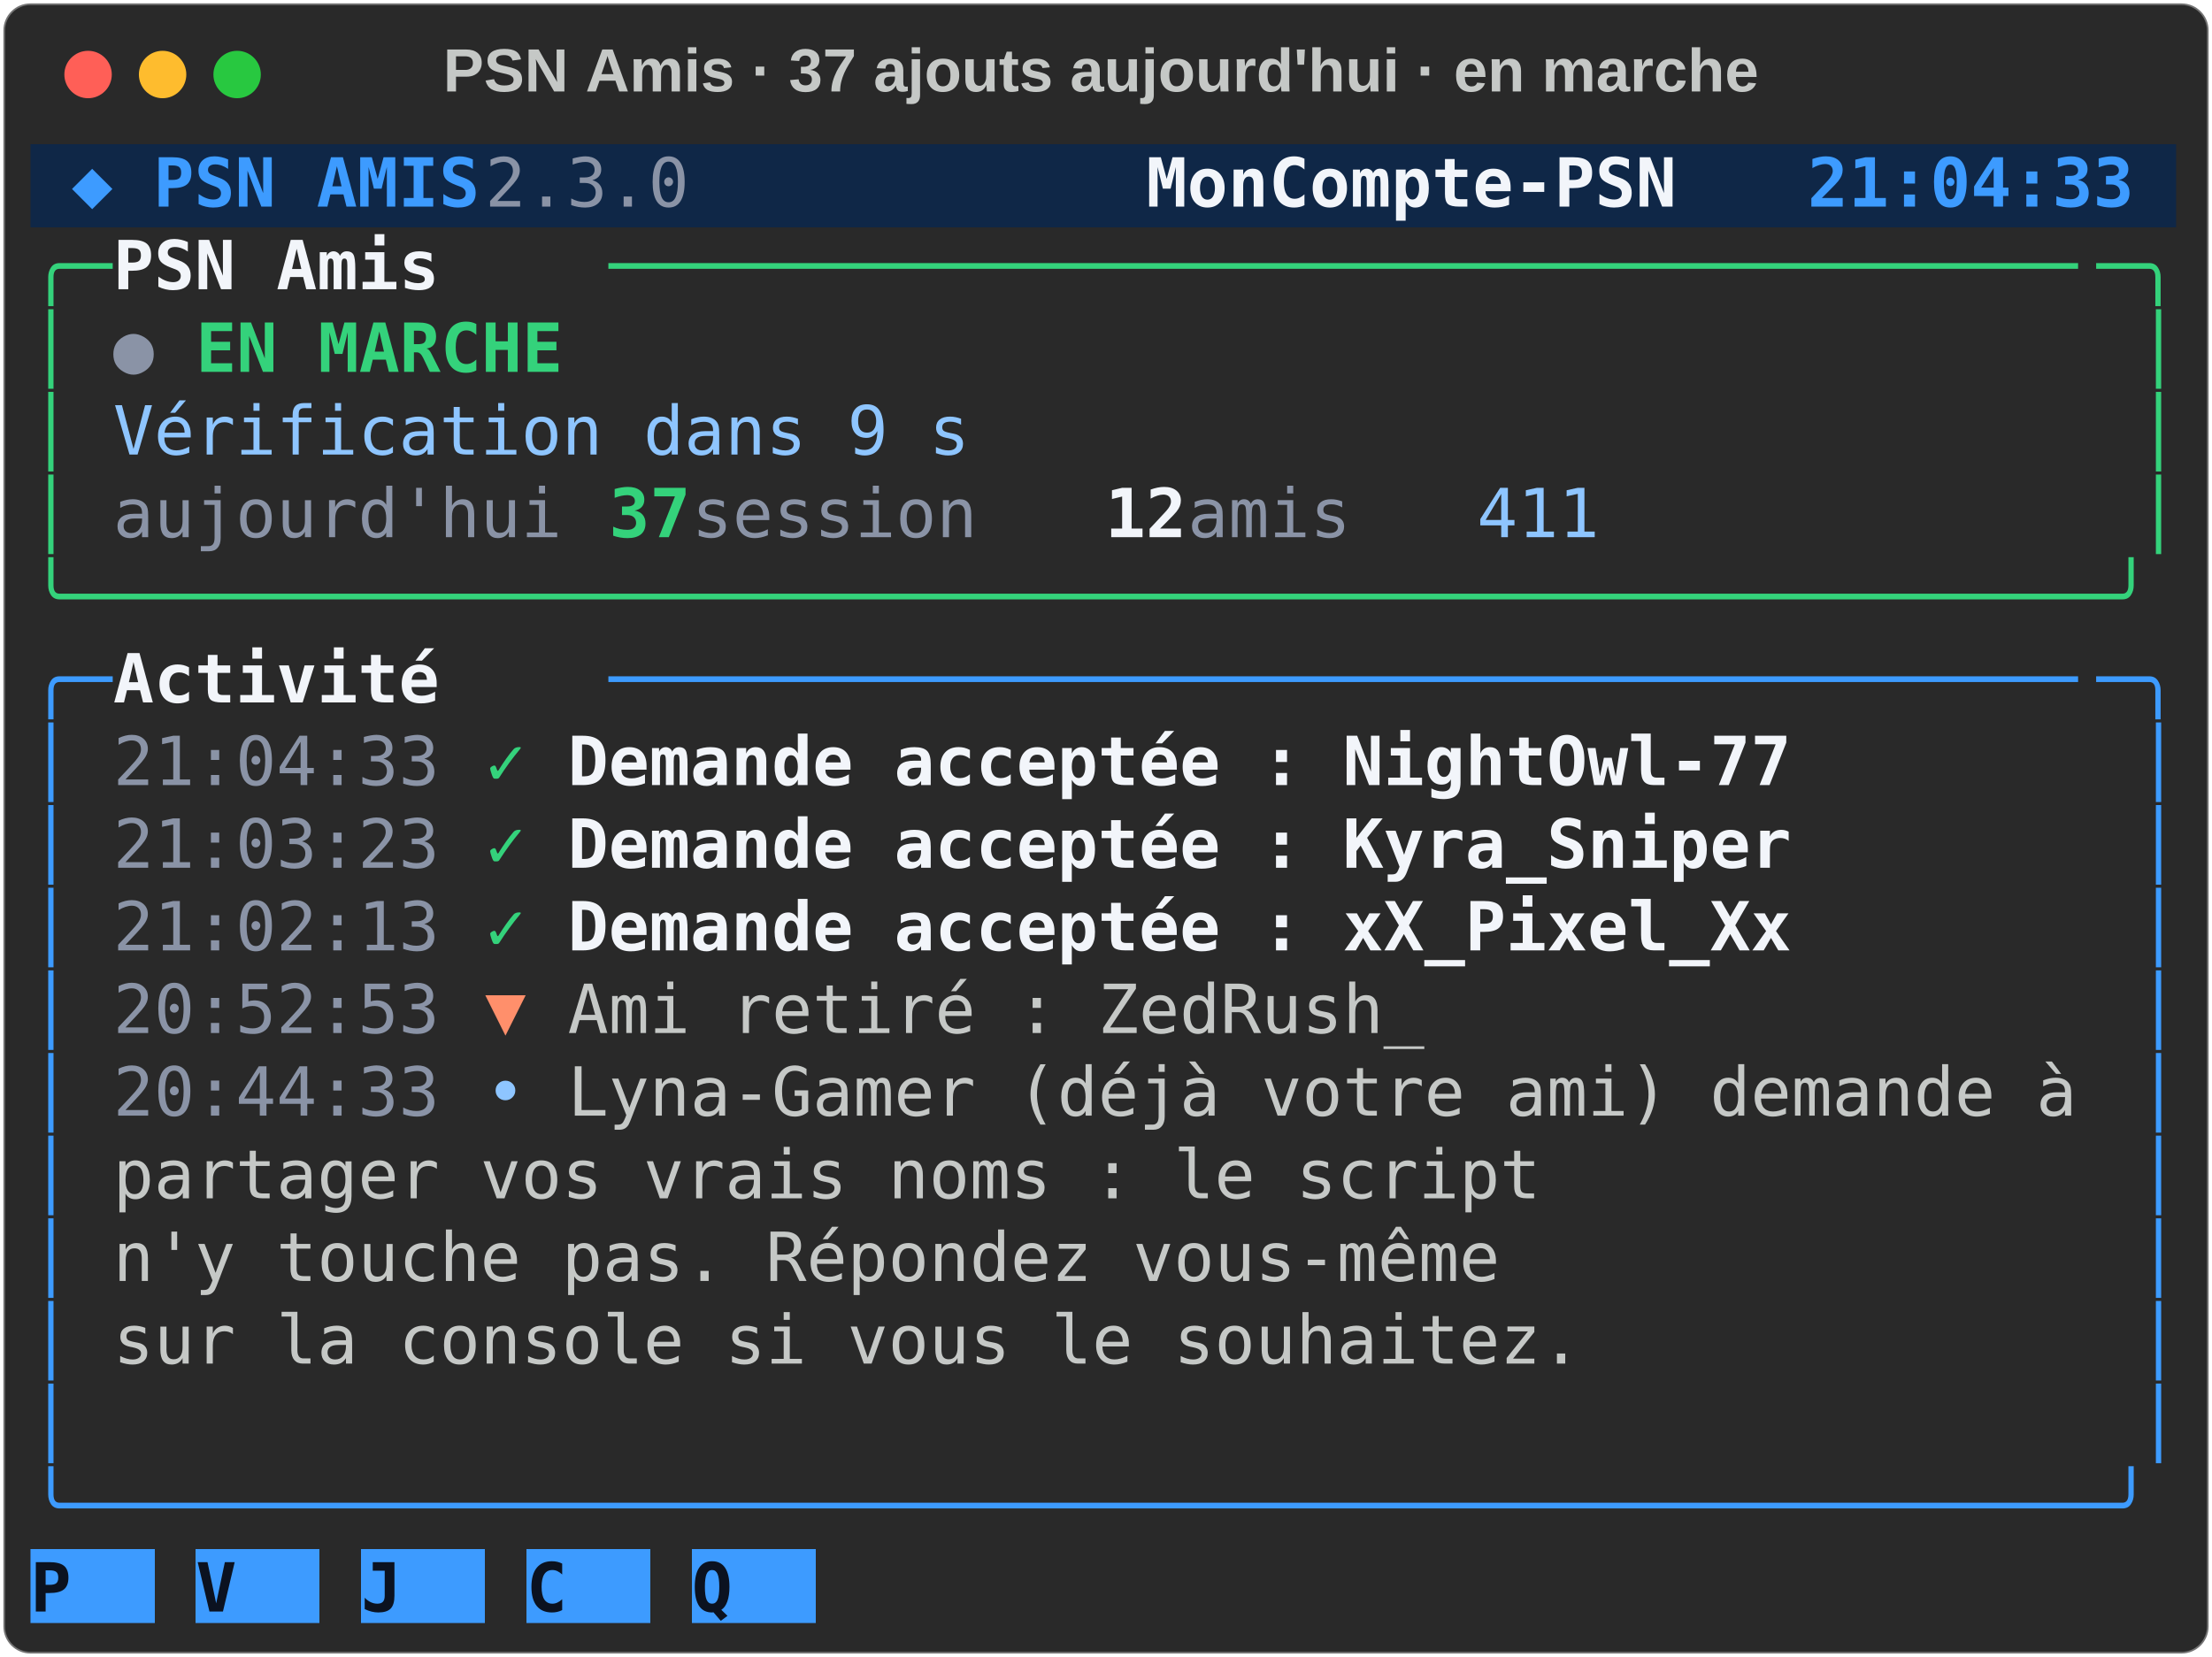
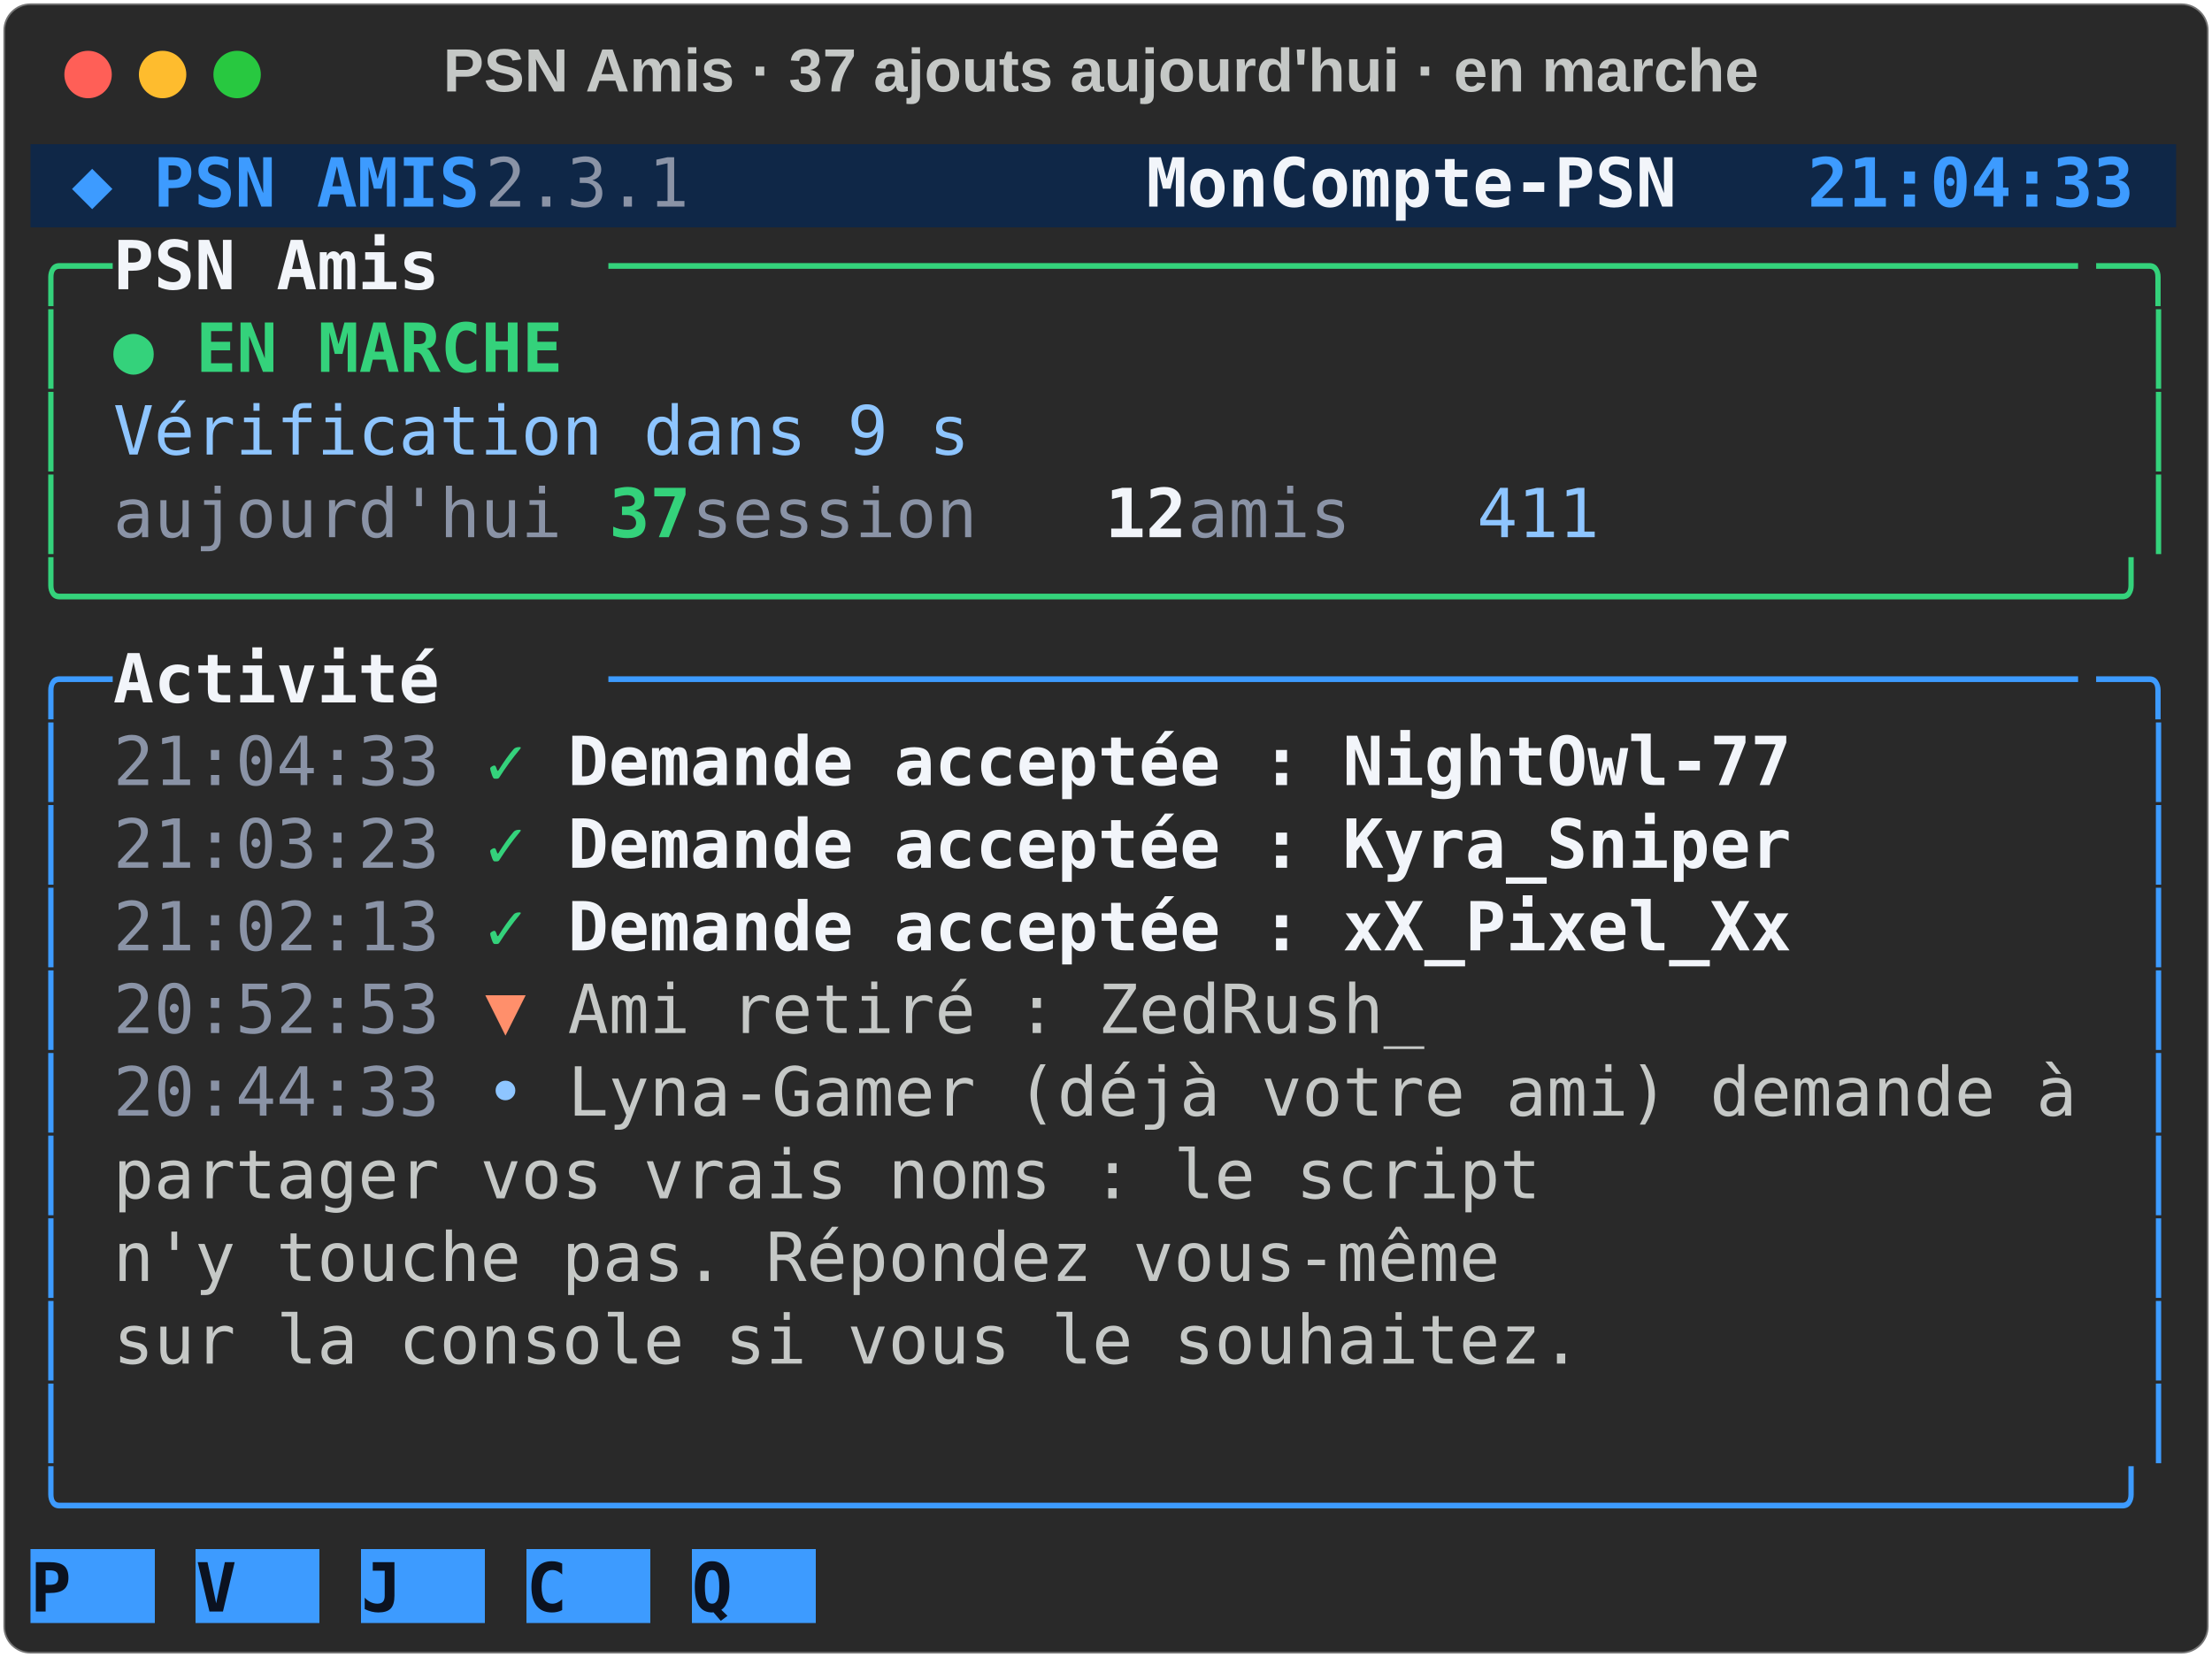
<svg xmlns="http://www.w3.org/2000/svg" class="rich-terminal" viewBox="0 0 653 489.2">
  <style>

    @font-face {
        font-family: "Fira Code";
        src: local("FiraCode-Regular"),
                url("https://cdnjs.cloudflare.com/ajax/libs/firacode/6.2.0/woff2/FiraCode-Regular.woff2") format("woff2"),
                url("https://cdnjs.cloudflare.com/ajax/libs/firacode/6.2.0/woff/FiraCode-Regular.woff") format("woff");
        font-style: normal;
        font-weight: 400;
    }
    @font-face {
        font-family: "Fira Code";
        src: local("FiraCode-Bold"),
                url("https://cdnjs.cloudflare.com/ajax/libs/firacode/6.2.0/woff2/FiraCode-Bold.woff2") format("woff2"),
                url("https://cdnjs.cloudflare.com/ajax/libs/firacode/6.2.0/woff/FiraCode-Bold.woff") format("woff");
        font-style: bold;
        font-weight: 700;
    }

-     .terminal-2318180802-matrix {
+     .terminal-3659965762-matrix {
        font-family: Fira Code, monospace;
        font-size: 20px;
        line-height: 24.4px;
        font-variant-east-asian: full-width;
    }

-     .terminal-2318180802-title {
+     .terminal-3659965762-title {
        font-size: 18px;
        font-weight: bold;
        font-family: arial;
    }

-     .terminal-2318180802-r1 { fill: #c5c8c6 }
- .terminal-2318180802-r2 { fill: #3d9bff;font-weight: bold }
- .terminal-2318180802-r3 { fill: #8a93a6 }
- .terminal-2318180802-r4 { fill: #f2f5fa;font-weight: bold }
- .terminal-2318180802-r5 { fill: #34d27b;font-weight: bold }
- .terminal-2318180802-r6 { fill: #8ec5ff }
- .terminal-2318180802-r7 { fill: #ff8f6b;font-weight: bold }
- .terminal-2318180802-r8 { fill: #0b1220;font-weight: bold }
+     .terminal-3659965762-r1 { fill: #c5c8c6 }
+ .terminal-3659965762-r2 { fill: #3d9bff;font-weight: bold }
+ .terminal-3659965762-r3 { fill: #8a93a6 }
+ .terminal-3659965762-r4 { fill: #f2f5fa;font-weight: bold }
+ .terminal-3659965762-r5 { fill: #34d27b;font-weight: bold }
+ .terminal-3659965762-r6 { fill: #8ec5ff }
+ .terminal-3659965762-r7 { fill: #ff8f6b;font-weight: bold }
+ .terminal-3659965762-r8 { fill: #0b1220;font-weight: bold }
    </style>
  <defs>
-     <clipPath id="terminal-2318180802-clip-terminal">
+     <clipPath id="terminal-3659965762-clip-terminal">
      <rect x="0" y="0" width="633.4" height="438.2" />
    </clipPath>
-     <clipPath id="terminal-2318180802-line-0">
+     <clipPath id="terminal-3659965762-line-0">
      <rect x="0" y="1.5" width="634.4" height="24.65" />
    </clipPath>
-     <clipPath id="terminal-2318180802-line-1">
+     <clipPath id="terminal-3659965762-line-1">
      <rect x="0" y="25.9" width="634.4" height="24.65" />
    </clipPath>
-     <clipPath id="terminal-2318180802-line-2">
+     <clipPath id="terminal-3659965762-line-2">
      <rect x="0" y="50.3" width="634.4" height="24.65" />
    </clipPath>
-     <clipPath id="terminal-2318180802-line-3">
+     <clipPath id="terminal-3659965762-line-3">
      <rect x="0" y="74.7" width="634.4" height="24.65" />
    </clipPath>
-     <clipPath id="terminal-2318180802-line-4">
+     <clipPath id="terminal-3659965762-line-4">
      <rect x="0" y="99.1" width="634.4" height="24.65" />
    </clipPath>
-     <clipPath id="terminal-2318180802-line-5">
+     <clipPath id="terminal-3659965762-line-5">
      <rect x="0" y="123.5" width="634.4" height="24.65" />
    </clipPath>
-     <clipPath id="terminal-2318180802-line-6">
+     <clipPath id="terminal-3659965762-line-6">
      <rect x="0" y="147.9" width="634.4" height="24.65" />
    </clipPath>
-     <clipPath id="terminal-2318180802-line-7">
+     <clipPath id="terminal-3659965762-line-7">
      <rect x="0" y="172.3" width="634.4" height="24.65" />
    </clipPath>
-     <clipPath id="terminal-2318180802-line-8">
+     <clipPath id="terminal-3659965762-line-8">
      <rect x="0" y="196.7" width="634.4" height="24.65" />
    </clipPath>
-     <clipPath id="terminal-2318180802-line-9">
+     <clipPath id="terminal-3659965762-line-9">
      <rect x="0" y="221.1" width="634.4" height="24.65" />
    </clipPath>
-     <clipPath id="terminal-2318180802-line-10">
+     <clipPath id="terminal-3659965762-line-10">
      <rect x="0" y="245.5" width="634.4" height="24.65" />
    </clipPath>
-     <clipPath id="terminal-2318180802-line-11">
+     <clipPath id="terminal-3659965762-line-11">
      <rect x="0" y="269.9" width="634.4" height="24.65" />
    </clipPath>
-     <clipPath id="terminal-2318180802-line-12">
+     <clipPath id="terminal-3659965762-line-12">
      <rect x="0" y="294.3" width="634.4" height="24.65" />
    </clipPath>
-     <clipPath id="terminal-2318180802-line-13">
+     <clipPath id="terminal-3659965762-line-13">
      <rect x="0" y="318.7" width="634.4" height="24.65" />
    </clipPath>
-     <clipPath id="terminal-2318180802-line-14">
+     <clipPath id="terminal-3659965762-line-14">
      <rect x="0" y="343.1" width="634.4" height="24.65" />
    </clipPath>
-     <clipPath id="terminal-2318180802-line-15">
+     <clipPath id="terminal-3659965762-line-15">
      <rect x="0" y="367.5" width="634.4" height="24.65" />
    </clipPath>
-     <clipPath id="terminal-2318180802-line-16">
+     <clipPath id="terminal-3659965762-line-16">
      <rect x="0" y="391.9" width="634.4" height="24.65" />
    </clipPath>
  </defs>
  <rect fill="#292929" stroke="rgba(255,255,255,0.35)" stroke-width="1" x="1" y="1" width="651" height="487.2" rx="8" />
-   <text class="terminal-2318180802-title" fill="#c5c8c6" text-anchor="middle" x="325" y="27">PSN Amis · 37 ajouts aujourd'hui · en marche</text>
+   <text class="terminal-3659965762-title" fill="#c5c8c6" text-anchor="middle" x="325" y="27">PSN Amis · 37 ajouts aujourd'hui · en marche</text>
  <g transform="translate(26,22)">
    <circle cx="0" cy="0" r="7" fill="#ff5f57" />
    <circle cx="22" cy="0" r="7" fill="#febc2e" />
    <circle cx="44" cy="0" r="7" fill="#28c840" />
  </g>
-   <g transform="translate(9, 41)" clip-path="url(#terminal-2318180802-clip-terminal)">
+   <g transform="translate(9, 41)" clip-path="url(#terminal-3659965762-clip-terminal)">
    <rect fill="#0f2747" x="0" y="1.5" width="12.2" height="24.65" shape-rendering="crispEdges" />
    <rect fill="#0f2747" x="12.2" y="1.5" width="122" height="24.65" shape-rendering="crispEdges" />
    <rect fill="#0f2747" x="134.2" y="1.5" width="73.2" height="24.65" shape-rendering="crispEdges" />
    <rect fill="#0f2747" x="207.4" y="1.5" width="122" height="24.65" shape-rendering="crispEdges" />
    <rect fill="#0f2747" x="329.4" y="1.5" width="158.6" height="24.65" shape-rendering="crispEdges" />
    <rect fill="#0f2747" x="488" y="1.5" width="36.6" height="24.65" shape-rendering="crispEdges" />
    <rect fill="#0f2747" x="524.6" y="1.5" width="97.6" height="24.65" shape-rendering="crispEdges" />
    <rect fill="#0f2747" x="622.2" y="1.5" width="12.2" height="24.65" shape-rendering="crispEdges" />
    <rect fill="#3d9bff" x="0" y="416.3" width="36.6" height="24.65" shape-rendering="crispEdges" />
    <rect fill="#3d9bff" x="48.8" y="416.3" width="36.6" height="24.65" shape-rendering="crispEdges" />
    <rect fill="#3d9bff" x="97.6" y="416.3" width="36.6" height="24.65" shape-rendering="crispEdges" />
    <rect fill="#3d9bff" x="146.4" y="416.3" width="36.6" height="24.65" shape-rendering="crispEdges" />
    <rect fill="#3d9bff" x="195.2" y="416.3" width="36.6" height="24.65" shape-rendering="crispEdges" />
-     <g class="terminal-2318180802-matrix">
-       <text class="terminal-2318180802-r2" x="12.2" y="20" textLength="122" clip-path="url(#terminal-2318180802-line-0)">◆ PSN AMIS</text>
-       <text class="terminal-2318180802-r3" x="134.2" y="20" textLength="73.2" clip-path="url(#terminal-2318180802-line-0)"> 2.3.0</text>
-       <text class="terminal-2318180802-r4" x="329.4" y="20" textLength="158.6" clip-path="url(#terminal-2318180802-line-0)">MonCompte-PSN</text>
-       <text class="terminal-2318180802-r2" x="524.6" y="20" textLength="97.6" clip-path="url(#terminal-2318180802-line-0)">21:04:33</text>
-       <text class="terminal-2318180802-r1" x="634.4" y="20" textLength="12.2" clip-path="url(#terminal-2318180802-line-0)">
- </text>
-       <text class="terminal-2318180802-r5" x="0" y="44.4" textLength="24.4" clip-path="url(#terminal-2318180802-line-1)">╭─</text>
-       <text class="terminal-2318180802-r4" x="24.4" y="44.4" textLength="146.4" clip-path="url(#terminal-2318180802-line-1)">  PSN Amis  </text>
-       <text class="terminal-2318180802-r5" x="170.8" y="44.4" textLength="439.2" clip-path="url(#terminal-2318180802-line-1)">────────────────────────────────────</text>
-       <text class="terminal-2318180802-r5" x="610" y="44.4" textLength="24.4" clip-path="url(#terminal-2318180802-line-1)">─╮</text>
-       <text class="terminal-2318180802-r1" x="634.4" y="44.4" textLength="12.2" clip-path="url(#terminal-2318180802-line-1)">
- </text>
-       <text class="terminal-2318180802-r5" x="0" y="68.8" textLength="12.2" clip-path="url(#terminal-2318180802-line-2)">│</text>
-       <text class="terminal-2318180802-r3" x="24.4" y="68.8" textLength="24.4" clip-path="url(#terminal-2318180802-line-2)">● </text>
-       <text class="terminal-2318180802-r5" x="48.8" y="68.8" textLength="109.8" clip-path="url(#terminal-2318180802-line-2)">EN MARCHE</text>
-       <text class="terminal-2318180802-r5" x="622.2" y="68.8" textLength="12.2" clip-path="url(#terminal-2318180802-line-2)">│</text>
-       <text class="terminal-2318180802-r1" x="634.4" y="68.8" textLength="12.2" clip-path="url(#terminal-2318180802-line-2)">
- </text>
-       <text class="terminal-2318180802-r5" x="0" y="93.2" textLength="12.2" clip-path="url(#terminal-2318180802-line-3)">│</text>
-       <text class="terminal-2318180802-r6" x="24.4" y="93.2" textLength="256.2" clip-path="url(#terminal-2318180802-line-3)">Vérification dans 9 s</text>
-       <text class="terminal-2318180802-r5" x="622.2" y="93.2" textLength="12.2" clip-path="url(#terminal-2318180802-line-3)">│</text>
-       <text class="terminal-2318180802-r1" x="634.4" y="93.2" textLength="12.2" clip-path="url(#terminal-2318180802-line-3)">
- </text>
-       <text class="terminal-2318180802-r5" x="0" y="117.6" textLength="12.2" clip-path="url(#terminal-2318180802-line-4)">│</text>
-       <text class="terminal-2318180802-r3" x="24.4" y="117.6" textLength="146.4" clip-path="url(#terminal-2318180802-line-4)">aujourd'hui </text>
-       <text class="terminal-2318180802-r5" x="170.8" y="117.6" textLength="24.4" clip-path="url(#terminal-2318180802-line-4)">37</text>
-       <text class="terminal-2318180802-r3" x="195.2" y="117.6" textLength="122" clip-path="url(#terminal-2318180802-line-4)">  session </text>
-       <text class="terminal-2318180802-r4" x="317.2" y="117.6" textLength="24.4" clip-path="url(#terminal-2318180802-line-4)">12</text>
-       <text class="terminal-2318180802-r3" x="341.6" y="117.6" textLength="85.4" clip-path="url(#terminal-2318180802-line-4)">  amis </text>
-       <text class="terminal-2318180802-r6" x="427" y="117.6" textLength="36.6" clip-path="url(#terminal-2318180802-line-4)">411</text>
-       <text class="terminal-2318180802-r5" x="622.2" y="117.6" textLength="12.2" clip-path="url(#terminal-2318180802-line-4)">│</text>
-       <text class="terminal-2318180802-r1" x="634.4" y="117.6" textLength="12.2" clip-path="url(#terminal-2318180802-line-4)">
- </text>
-       <text class="terminal-2318180802-r5" x="0" y="142" textLength="634.4" clip-path="url(#terminal-2318180802-line-5)">╰──────────────────────────────────────────────────╯</text>
-       <text class="terminal-2318180802-r1" x="634.4" y="142" textLength="12.2" clip-path="url(#terminal-2318180802-line-5)">
- </text>
-       <text class="terminal-2318180802-r2" x="0" y="166.4" textLength="24.4" clip-path="url(#terminal-2318180802-line-6)">╭─</text>
-       <text class="terminal-2318180802-r4" x="24.4" y="166.4" textLength="146.4" clip-path="url(#terminal-2318180802-line-6)">  Activité  </text>
-       <text class="terminal-2318180802-r2" x="170.8" y="166.4" textLength="439.2" clip-path="url(#terminal-2318180802-line-6)">────────────────────────────────────</text>
-       <text class="terminal-2318180802-r2" x="610" y="166.4" textLength="24.4" clip-path="url(#terminal-2318180802-line-6)">─╮</text>
-       <text class="terminal-2318180802-r1" x="634.4" y="166.4" textLength="12.2" clip-path="url(#terminal-2318180802-line-6)">
- </text>
-       <text class="terminal-2318180802-r2" x="0" y="190.8" textLength="12.2" clip-path="url(#terminal-2318180802-line-7)">│</text>
-       <text class="terminal-2318180802-r3" x="24.4" y="190.8" textLength="109.8" clip-path="url(#terminal-2318180802-line-7)">21:04:33 </text>
-       <text class="terminal-2318180802-r5" x="134.2" y="190.8" textLength="24.4" clip-path="url(#terminal-2318180802-line-7)">✓ </text>
-       <text class="terminal-2318180802-r4" x="158.6" y="190.8" textLength="366" clip-path="url(#terminal-2318180802-line-7)">Demande acceptée : NightOwl-77</text>
-       <text class="terminal-2318180802-r2" x="622.2" y="190.8" textLength="12.2" clip-path="url(#terminal-2318180802-line-7)">│</text>
-       <text class="terminal-2318180802-r1" x="634.4" y="190.8" textLength="12.2" clip-path="url(#terminal-2318180802-line-7)">
- </text>
-       <text class="terminal-2318180802-r2" x="0" y="215.2" textLength="12.2" clip-path="url(#terminal-2318180802-line-8)">│</text>
-       <text class="terminal-2318180802-r3" x="24.4" y="215.2" textLength="109.8" clip-path="url(#terminal-2318180802-line-8)">21:03:23 </text>
-       <text class="terminal-2318180802-r5" x="134.2" y="215.2" textLength="24.4" clip-path="url(#terminal-2318180802-line-8)">✓ </text>
-       <text class="terminal-2318180802-r4" x="158.6" y="215.2" textLength="366" clip-path="url(#terminal-2318180802-line-8)">Demande acceptée : Kyra_Sniper</text>
-       <text class="terminal-2318180802-r2" x="622.2" y="215.2" textLength="12.2" clip-path="url(#terminal-2318180802-line-8)">│</text>
-       <text class="terminal-2318180802-r1" x="634.4" y="215.2" textLength="12.2" clip-path="url(#terminal-2318180802-line-8)">
- </text>
-       <text class="terminal-2318180802-r2" x="0" y="239.6" textLength="12.2" clip-path="url(#terminal-2318180802-line-9)">│</text>
-       <text class="terminal-2318180802-r3" x="24.4" y="239.6" textLength="109.8" clip-path="url(#terminal-2318180802-line-9)">21:02:13 </text>
-       <text class="terminal-2318180802-r5" x="134.2" y="239.6" textLength="24.4" clip-path="url(#terminal-2318180802-line-9)">✓ </text>
-       <text class="terminal-2318180802-r4" x="158.6" y="239.6" textLength="366" clip-path="url(#terminal-2318180802-line-9)">Demande acceptée : xX_Pixel_Xx</text>
-       <text class="terminal-2318180802-r2" x="622.2" y="239.6" textLength="12.2" clip-path="url(#terminal-2318180802-line-9)">│</text>
-       <text class="terminal-2318180802-r1" x="634.4" y="239.6" textLength="12.2" clip-path="url(#terminal-2318180802-line-9)">
- </text>
-       <text class="terminal-2318180802-r2" x="0" y="264" textLength="12.2" clip-path="url(#terminal-2318180802-line-10)">│</text>
-       <text class="terminal-2318180802-r3" x="24.4" y="264" textLength="109.8" clip-path="url(#terminal-2318180802-line-10)">20:52:53 </text>
-       <text class="terminal-2318180802-r7" x="134.2" y="264" textLength="24.4" clip-path="url(#terminal-2318180802-line-10)">▼ </text>
-       <text class="terminal-2318180802-r1" x="158.6" y="264" textLength="256.2" clip-path="url(#terminal-2318180802-line-10)">Ami retiré : ZedRush_</text>
-       <text class="terminal-2318180802-r2" x="622.2" y="264" textLength="12.2" clip-path="url(#terminal-2318180802-line-10)">│</text>
-       <text class="terminal-2318180802-r1" x="634.4" y="264" textLength="12.2" clip-path="url(#terminal-2318180802-line-10)">
- </text>
-       <text class="terminal-2318180802-r2" x="0" y="288.4" textLength="12.2" clip-path="url(#terminal-2318180802-line-11)">│</text>
-       <text class="terminal-2318180802-r3" x="24.4" y="288.4" textLength="109.8" clip-path="url(#terminal-2318180802-line-11)">20:44:33 </text>
-       <text class="terminal-2318180802-r6" x="134.2" y="288.4" textLength="24.4" clip-path="url(#terminal-2318180802-line-11)">• </text>
-       <text class="terminal-2318180802-r1" x="158.6" y="288.4" textLength="451.4" clip-path="url(#terminal-2318180802-line-11)">Lyna-Gamer (déjà votre ami) demande à</text>
-       <text class="terminal-2318180802-r2" x="622.2" y="288.4" textLength="12.2" clip-path="url(#terminal-2318180802-line-11)">│</text>
-       <text class="terminal-2318180802-r1" x="634.4" y="288.4" textLength="12.2" clip-path="url(#terminal-2318180802-line-11)">
- </text>
-       <text class="terminal-2318180802-r2" x="0" y="312.8" textLength="12.2" clip-path="url(#terminal-2318180802-line-12)">│</text>
-       <text class="terminal-2318180802-r1" x="24.4" y="312.8" textLength="573.4" clip-path="url(#terminal-2318180802-line-12)">           partager vos vrais noms : le script </text>
-       <text class="terminal-2318180802-r2" x="622.2" y="312.8" textLength="12.2" clip-path="url(#terminal-2318180802-line-12)">│</text>
-       <text class="terminal-2318180802-r1" x="634.4" y="312.8" textLength="12.2" clip-path="url(#terminal-2318180802-line-12)">
- </text>
-       <text class="terminal-2318180802-r2" x="0" y="337.2" textLength="12.2" clip-path="url(#terminal-2318180802-line-13)">│</text>
-       <text class="terminal-2318180802-r1" x="24.4" y="337.2" textLength="561.2" clip-path="url(#terminal-2318180802-line-13)">           n'y touche pas. Répondez vous-même </text>
-       <text class="terminal-2318180802-r2" x="622.2" y="337.2" textLength="12.2" clip-path="url(#terminal-2318180802-line-13)">│</text>
-       <text class="terminal-2318180802-r1" x="634.4" y="337.2" textLength="12.2" clip-path="url(#terminal-2318180802-line-13)">
- </text>
-       <text class="terminal-2318180802-r2" x="0" y="361.6" textLength="12.2" clip-path="url(#terminal-2318180802-line-14)">│</text>
-       <text class="terminal-2318180802-r1" x="24.4" y="361.6" textLength="573.4" clip-path="url(#terminal-2318180802-line-14)">           sur la console si vous le souhaitez.</text>
-       <text class="terminal-2318180802-r2" x="622.2" y="361.6" textLength="12.2" clip-path="url(#terminal-2318180802-line-14)">│</text>
-       <text class="terminal-2318180802-r1" x="634.4" y="361.6" textLength="12.2" clip-path="url(#terminal-2318180802-line-14)">
- </text>
-       <text class="terminal-2318180802-r2" x="0" y="386" textLength="12.2" clip-path="url(#terminal-2318180802-line-15)">│</text>
-       <text class="terminal-2318180802-r2" x="622.2" y="386" textLength="12.2" clip-path="url(#terminal-2318180802-line-15)">│</text>
-       <text class="terminal-2318180802-r1" x="634.4" y="386" textLength="12.2" clip-path="url(#terminal-2318180802-line-15)">
- </text>
-       <text class="terminal-2318180802-r2" x="0" y="410.4" textLength="634.4" clip-path="url(#terminal-2318180802-line-16)">╰──────────────────────────────────────────────────╯</text>
-       <text class="terminal-2318180802-r1" x="634.4" y="410.4" textLength="12.2" clip-path="url(#terminal-2318180802-line-16)">
- </text>
-       <text class="terminal-2318180802-r8" x="0" y="434.8" textLength="36.6" clip-path="url(#terminal-2318180802-line-17)"> P </text>
-       <text class="terminal-2318180802-r8" x="48.8" y="434.8" textLength="36.6" clip-path="url(#terminal-2318180802-line-17)"> V </text>
-       <text class="terminal-2318180802-r8" x="97.6" y="434.8" textLength="36.6" clip-path="url(#terminal-2318180802-line-17)"> J </text>
-       <text class="terminal-2318180802-r8" x="146.4" y="434.8" textLength="36.6" clip-path="url(#terminal-2318180802-line-17)"> C </text>
-       <text class="terminal-2318180802-r8" x="195.2" y="434.8" textLength="36.6" clip-path="url(#terminal-2318180802-line-17)"> Q </text>
-       <text class="terminal-2318180802-r1" x="634.4" y="434.8" textLength="12.2" clip-path="url(#terminal-2318180802-line-17)">
+     <g class="terminal-3659965762-matrix">
+       <text class="terminal-3659965762-r2" x="12.2" y="20" textLength="122" clip-path="url(#terminal-3659965762-line-0)">◆ PSN AMIS</text>
+       <text class="terminal-3659965762-r3" x="134.2" y="20" textLength="73.2" clip-path="url(#terminal-3659965762-line-0)"> 2.3.1</text>
+       <text class="terminal-3659965762-r4" x="329.4" y="20" textLength="158.6" clip-path="url(#terminal-3659965762-line-0)">MonCompte-PSN</text>
+       <text class="terminal-3659965762-r2" x="524.6" y="20" textLength="97.6" clip-path="url(#terminal-3659965762-line-0)">21:04:33</text>
+       <text class="terminal-3659965762-r1" x="634.4" y="20" textLength="12.2" clip-path="url(#terminal-3659965762-line-0)">
+ </text>
+       <text class="terminal-3659965762-r5" x="0" y="44.4" textLength="24.4" clip-path="url(#terminal-3659965762-line-1)">╭─</text>
+       <text class="terminal-3659965762-r4" x="24.4" y="44.4" textLength="146.4" clip-path="url(#terminal-3659965762-line-1)">  PSN Amis  </text>
+       <text class="terminal-3659965762-r5" x="170.8" y="44.4" textLength="439.2" clip-path="url(#terminal-3659965762-line-1)">────────────────────────────────────</text>
+       <text class="terminal-3659965762-r5" x="610" y="44.4" textLength="24.4" clip-path="url(#terminal-3659965762-line-1)">─╮</text>
+       <text class="terminal-3659965762-r1" x="634.4" y="44.4" textLength="12.2" clip-path="url(#terminal-3659965762-line-1)">
+ </text>
+       <text class="terminal-3659965762-r5" x="0" y="68.8" textLength="12.2" clip-path="url(#terminal-3659965762-line-2)">│</text>
+       <text class="terminal-3659965762-r5" x="24.4" y="68.8" textLength="24.4" clip-path="url(#terminal-3659965762-line-2)">● </text>
+       <text class="terminal-3659965762-r5" x="48.8" y="68.8" textLength="109.8" clip-path="url(#terminal-3659965762-line-2)">EN MARCHE</text>
+       <text class="terminal-3659965762-r5" x="622.2" y="68.8" textLength="12.2" clip-path="url(#terminal-3659965762-line-2)">│</text>
+       <text class="terminal-3659965762-r1" x="634.4" y="68.8" textLength="12.2" clip-path="url(#terminal-3659965762-line-2)">
+ </text>
+       <text class="terminal-3659965762-r5" x="0" y="93.2" textLength="12.2" clip-path="url(#terminal-3659965762-line-3)">│</text>
+       <text class="terminal-3659965762-r6" x="24.4" y="93.2" textLength="256.2" clip-path="url(#terminal-3659965762-line-3)">Vérification dans 9 s</text>
+       <text class="terminal-3659965762-r5" x="622.2" y="93.2" textLength="12.2" clip-path="url(#terminal-3659965762-line-3)">│</text>
+       <text class="terminal-3659965762-r1" x="634.4" y="93.2" textLength="12.2" clip-path="url(#terminal-3659965762-line-3)">
+ </text>
+       <text class="terminal-3659965762-r5" x="0" y="117.6" textLength="12.2" clip-path="url(#terminal-3659965762-line-4)">│</text>
+       <text class="terminal-3659965762-r3" x="24.4" y="117.6" textLength="146.4" clip-path="url(#terminal-3659965762-line-4)">aujourd'hui </text>
+       <text class="terminal-3659965762-r5" x="170.8" y="117.6" textLength="24.4" clip-path="url(#terminal-3659965762-line-4)">37</text>
+       <text class="terminal-3659965762-r3" x="195.2" y="117.6" textLength="122" clip-path="url(#terminal-3659965762-line-4)">  session </text>
+       <text class="terminal-3659965762-r4" x="317.2" y="117.6" textLength="24.4" clip-path="url(#terminal-3659965762-line-4)">12</text>
+       <text class="terminal-3659965762-r3" x="341.6" y="117.6" textLength="85.4" clip-path="url(#terminal-3659965762-line-4)">  amis </text>
+       <text class="terminal-3659965762-r6" x="427" y="117.6" textLength="36.6" clip-path="url(#terminal-3659965762-line-4)">411</text>
+       <text class="terminal-3659965762-r5" x="622.2" y="117.6" textLength="12.2" clip-path="url(#terminal-3659965762-line-4)">│</text>
+       <text class="terminal-3659965762-r1" x="634.4" y="117.6" textLength="12.2" clip-path="url(#terminal-3659965762-line-4)">
+ </text>
+       <text class="terminal-3659965762-r5" x="0" y="142" textLength="634.4" clip-path="url(#terminal-3659965762-line-5)">╰──────────────────────────────────────────────────╯</text>
+       <text class="terminal-3659965762-r1" x="634.4" y="142" textLength="12.2" clip-path="url(#terminal-3659965762-line-5)">
+ </text>
+       <text class="terminal-3659965762-r2" x="0" y="166.4" textLength="24.4" clip-path="url(#terminal-3659965762-line-6)">╭─</text>
+       <text class="terminal-3659965762-r4" x="24.4" y="166.4" textLength="146.4" clip-path="url(#terminal-3659965762-line-6)">  Activité  </text>
+       <text class="terminal-3659965762-r2" x="170.8" y="166.4" textLength="439.2" clip-path="url(#terminal-3659965762-line-6)">────────────────────────────────────</text>
+       <text class="terminal-3659965762-r2" x="610" y="166.4" textLength="24.4" clip-path="url(#terminal-3659965762-line-6)">─╮</text>
+       <text class="terminal-3659965762-r1" x="634.4" y="166.4" textLength="12.2" clip-path="url(#terminal-3659965762-line-6)">
+ </text>
+       <text class="terminal-3659965762-r2" x="0" y="190.8" textLength="12.2" clip-path="url(#terminal-3659965762-line-7)">│</text>
+       <text class="terminal-3659965762-r3" x="24.4" y="190.8" textLength="109.8" clip-path="url(#terminal-3659965762-line-7)">21:04:33 </text>
+       <text class="terminal-3659965762-r5" x="134.2" y="190.8" textLength="24.4" clip-path="url(#terminal-3659965762-line-7)">✓ </text>
+       <text class="terminal-3659965762-r4" x="158.6" y="190.8" textLength="366" clip-path="url(#terminal-3659965762-line-7)">Demande acceptée : NightOwl-77</text>
+       <text class="terminal-3659965762-r2" x="622.2" y="190.8" textLength="12.2" clip-path="url(#terminal-3659965762-line-7)">│</text>
+       <text class="terminal-3659965762-r1" x="634.4" y="190.8" textLength="12.2" clip-path="url(#terminal-3659965762-line-7)">
+ </text>
+       <text class="terminal-3659965762-r2" x="0" y="215.2" textLength="12.2" clip-path="url(#terminal-3659965762-line-8)">│</text>
+       <text class="terminal-3659965762-r3" x="24.4" y="215.2" textLength="109.8" clip-path="url(#terminal-3659965762-line-8)">21:03:23 </text>
+       <text class="terminal-3659965762-r5" x="134.2" y="215.2" textLength="24.4" clip-path="url(#terminal-3659965762-line-8)">✓ </text>
+       <text class="terminal-3659965762-r4" x="158.6" y="215.2" textLength="366" clip-path="url(#terminal-3659965762-line-8)">Demande acceptée : Kyra_Sniper</text>
+       <text class="terminal-3659965762-r2" x="622.2" y="215.2" textLength="12.2" clip-path="url(#terminal-3659965762-line-8)">│</text>
+       <text class="terminal-3659965762-r1" x="634.4" y="215.2" textLength="12.2" clip-path="url(#terminal-3659965762-line-8)">
+ </text>
+       <text class="terminal-3659965762-r2" x="0" y="239.6" textLength="12.2" clip-path="url(#terminal-3659965762-line-9)">│</text>
+       <text class="terminal-3659965762-r3" x="24.4" y="239.6" textLength="109.8" clip-path="url(#terminal-3659965762-line-9)">21:02:13 </text>
+       <text class="terminal-3659965762-r5" x="134.2" y="239.6" textLength="24.4" clip-path="url(#terminal-3659965762-line-9)">✓ </text>
+       <text class="terminal-3659965762-r4" x="158.6" y="239.6" textLength="366" clip-path="url(#terminal-3659965762-line-9)">Demande acceptée : xX_Pixel_Xx</text>
+       <text class="terminal-3659965762-r2" x="622.2" y="239.6" textLength="12.2" clip-path="url(#terminal-3659965762-line-9)">│</text>
+       <text class="terminal-3659965762-r1" x="634.4" y="239.6" textLength="12.2" clip-path="url(#terminal-3659965762-line-9)">
+ </text>
+       <text class="terminal-3659965762-r2" x="0" y="264" textLength="12.2" clip-path="url(#terminal-3659965762-line-10)">│</text>
+       <text class="terminal-3659965762-r3" x="24.4" y="264" textLength="109.8" clip-path="url(#terminal-3659965762-line-10)">20:52:53 </text>
+       <text class="terminal-3659965762-r7" x="134.2" y="264" textLength="24.4" clip-path="url(#terminal-3659965762-line-10)">▼ </text>
+       <text class="terminal-3659965762-r1" x="158.6" y="264" textLength="256.2" clip-path="url(#terminal-3659965762-line-10)">Ami retiré : ZedRush_</text>
+       <text class="terminal-3659965762-r2" x="622.2" y="264" textLength="12.2" clip-path="url(#terminal-3659965762-line-10)">│</text>
+       <text class="terminal-3659965762-r1" x="634.4" y="264" textLength="12.2" clip-path="url(#terminal-3659965762-line-10)">
+ </text>
+       <text class="terminal-3659965762-r2" x="0" y="288.4" textLength="12.2" clip-path="url(#terminal-3659965762-line-11)">│</text>
+       <text class="terminal-3659965762-r3" x="24.4" y="288.4" textLength="109.8" clip-path="url(#terminal-3659965762-line-11)">20:44:33 </text>
+       <text class="terminal-3659965762-r6" x="134.2" y="288.4" textLength="24.4" clip-path="url(#terminal-3659965762-line-11)">• </text>
+       <text class="terminal-3659965762-r1" x="158.6" y="288.4" textLength="451.4" clip-path="url(#terminal-3659965762-line-11)">Lyna-Gamer (déjà votre ami) demande à</text>
+       <text class="terminal-3659965762-r2" x="622.2" y="288.4" textLength="12.2" clip-path="url(#terminal-3659965762-line-11)">│</text>
+       <text class="terminal-3659965762-r1" x="634.4" y="288.4" textLength="12.2" clip-path="url(#terminal-3659965762-line-11)">
+ </text>
+       <text class="terminal-3659965762-r2" x="0" y="312.8" textLength="12.2" clip-path="url(#terminal-3659965762-line-12)">│</text>
+       <text class="terminal-3659965762-r1" x="24.4" y="312.8" textLength="573.4" clip-path="url(#terminal-3659965762-line-12)">           partager vos vrais noms : le script </text>
+       <text class="terminal-3659965762-r2" x="622.2" y="312.8" textLength="12.2" clip-path="url(#terminal-3659965762-line-12)">│</text>
+       <text class="terminal-3659965762-r1" x="634.4" y="312.8" textLength="12.2" clip-path="url(#terminal-3659965762-line-12)">
+ </text>
+       <text class="terminal-3659965762-r2" x="0" y="337.2" textLength="12.2" clip-path="url(#terminal-3659965762-line-13)">│</text>
+       <text class="terminal-3659965762-r1" x="24.4" y="337.2" textLength="561.2" clip-path="url(#terminal-3659965762-line-13)">           n'y touche pas. Répondez vous-même </text>
+       <text class="terminal-3659965762-r2" x="622.2" y="337.2" textLength="12.2" clip-path="url(#terminal-3659965762-line-13)">│</text>
+       <text class="terminal-3659965762-r1" x="634.4" y="337.2" textLength="12.2" clip-path="url(#terminal-3659965762-line-13)">
+ </text>
+       <text class="terminal-3659965762-r2" x="0" y="361.6" textLength="12.2" clip-path="url(#terminal-3659965762-line-14)">│</text>
+       <text class="terminal-3659965762-r1" x="24.4" y="361.6" textLength="573.4" clip-path="url(#terminal-3659965762-line-14)">           sur la console si vous le souhaitez.</text>
+       <text class="terminal-3659965762-r2" x="622.2" y="361.6" textLength="12.2" clip-path="url(#terminal-3659965762-line-14)">│</text>
+       <text class="terminal-3659965762-r1" x="634.4" y="361.6" textLength="12.2" clip-path="url(#terminal-3659965762-line-14)">
+ </text>
+       <text class="terminal-3659965762-r2" x="0" y="386" textLength="12.2" clip-path="url(#terminal-3659965762-line-15)">│</text>
+       <text class="terminal-3659965762-r2" x="622.2" y="386" textLength="12.2" clip-path="url(#terminal-3659965762-line-15)">│</text>
+       <text class="terminal-3659965762-r1" x="634.4" y="386" textLength="12.2" clip-path="url(#terminal-3659965762-line-15)">
+ </text>
+       <text class="terminal-3659965762-r2" x="0" y="410.4" textLength="634.4" clip-path="url(#terminal-3659965762-line-16)">╰──────────────────────────────────────────────────╯</text>
+       <text class="terminal-3659965762-r1" x="634.4" y="410.4" textLength="12.2" clip-path="url(#terminal-3659965762-line-16)">
+ </text>
+       <text class="terminal-3659965762-r8" x="0" y="434.8" textLength="36.6" clip-path="url(#terminal-3659965762-line-17)"> P </text>
+       <text class="terminal-3659965762-r8" x="48.8" y="434.8" textLength="36.6" clip-path="url(#terminal-3659965762-line-17)"> V </text>
+       <text class="terminal-3659965762-r8" x="97.6" y="434.8" textLength="36.6" clip-path="url(#terminal-3659965762-line-17)"> J </text>
+       <text class="terminal-3659965762-r8" x="146.4" y="434.8" textLength="36.6" clip-path="url(#terminal-3659965762-line-17)"> C </text>
+       <text class="terminal-3659965762-r8" x="195.2" y="434.8" textLength="36.6" clip-path="url(#terminal-3659965762-line-17)"> Q </text>
+       <text class="terminal-3659965762-r1" x="634.4" y="434.8" textLength="12.2" clip-path="url(#terminal-3659965762-line-17)">
</text>
    </g>
  </g>
</svg>
